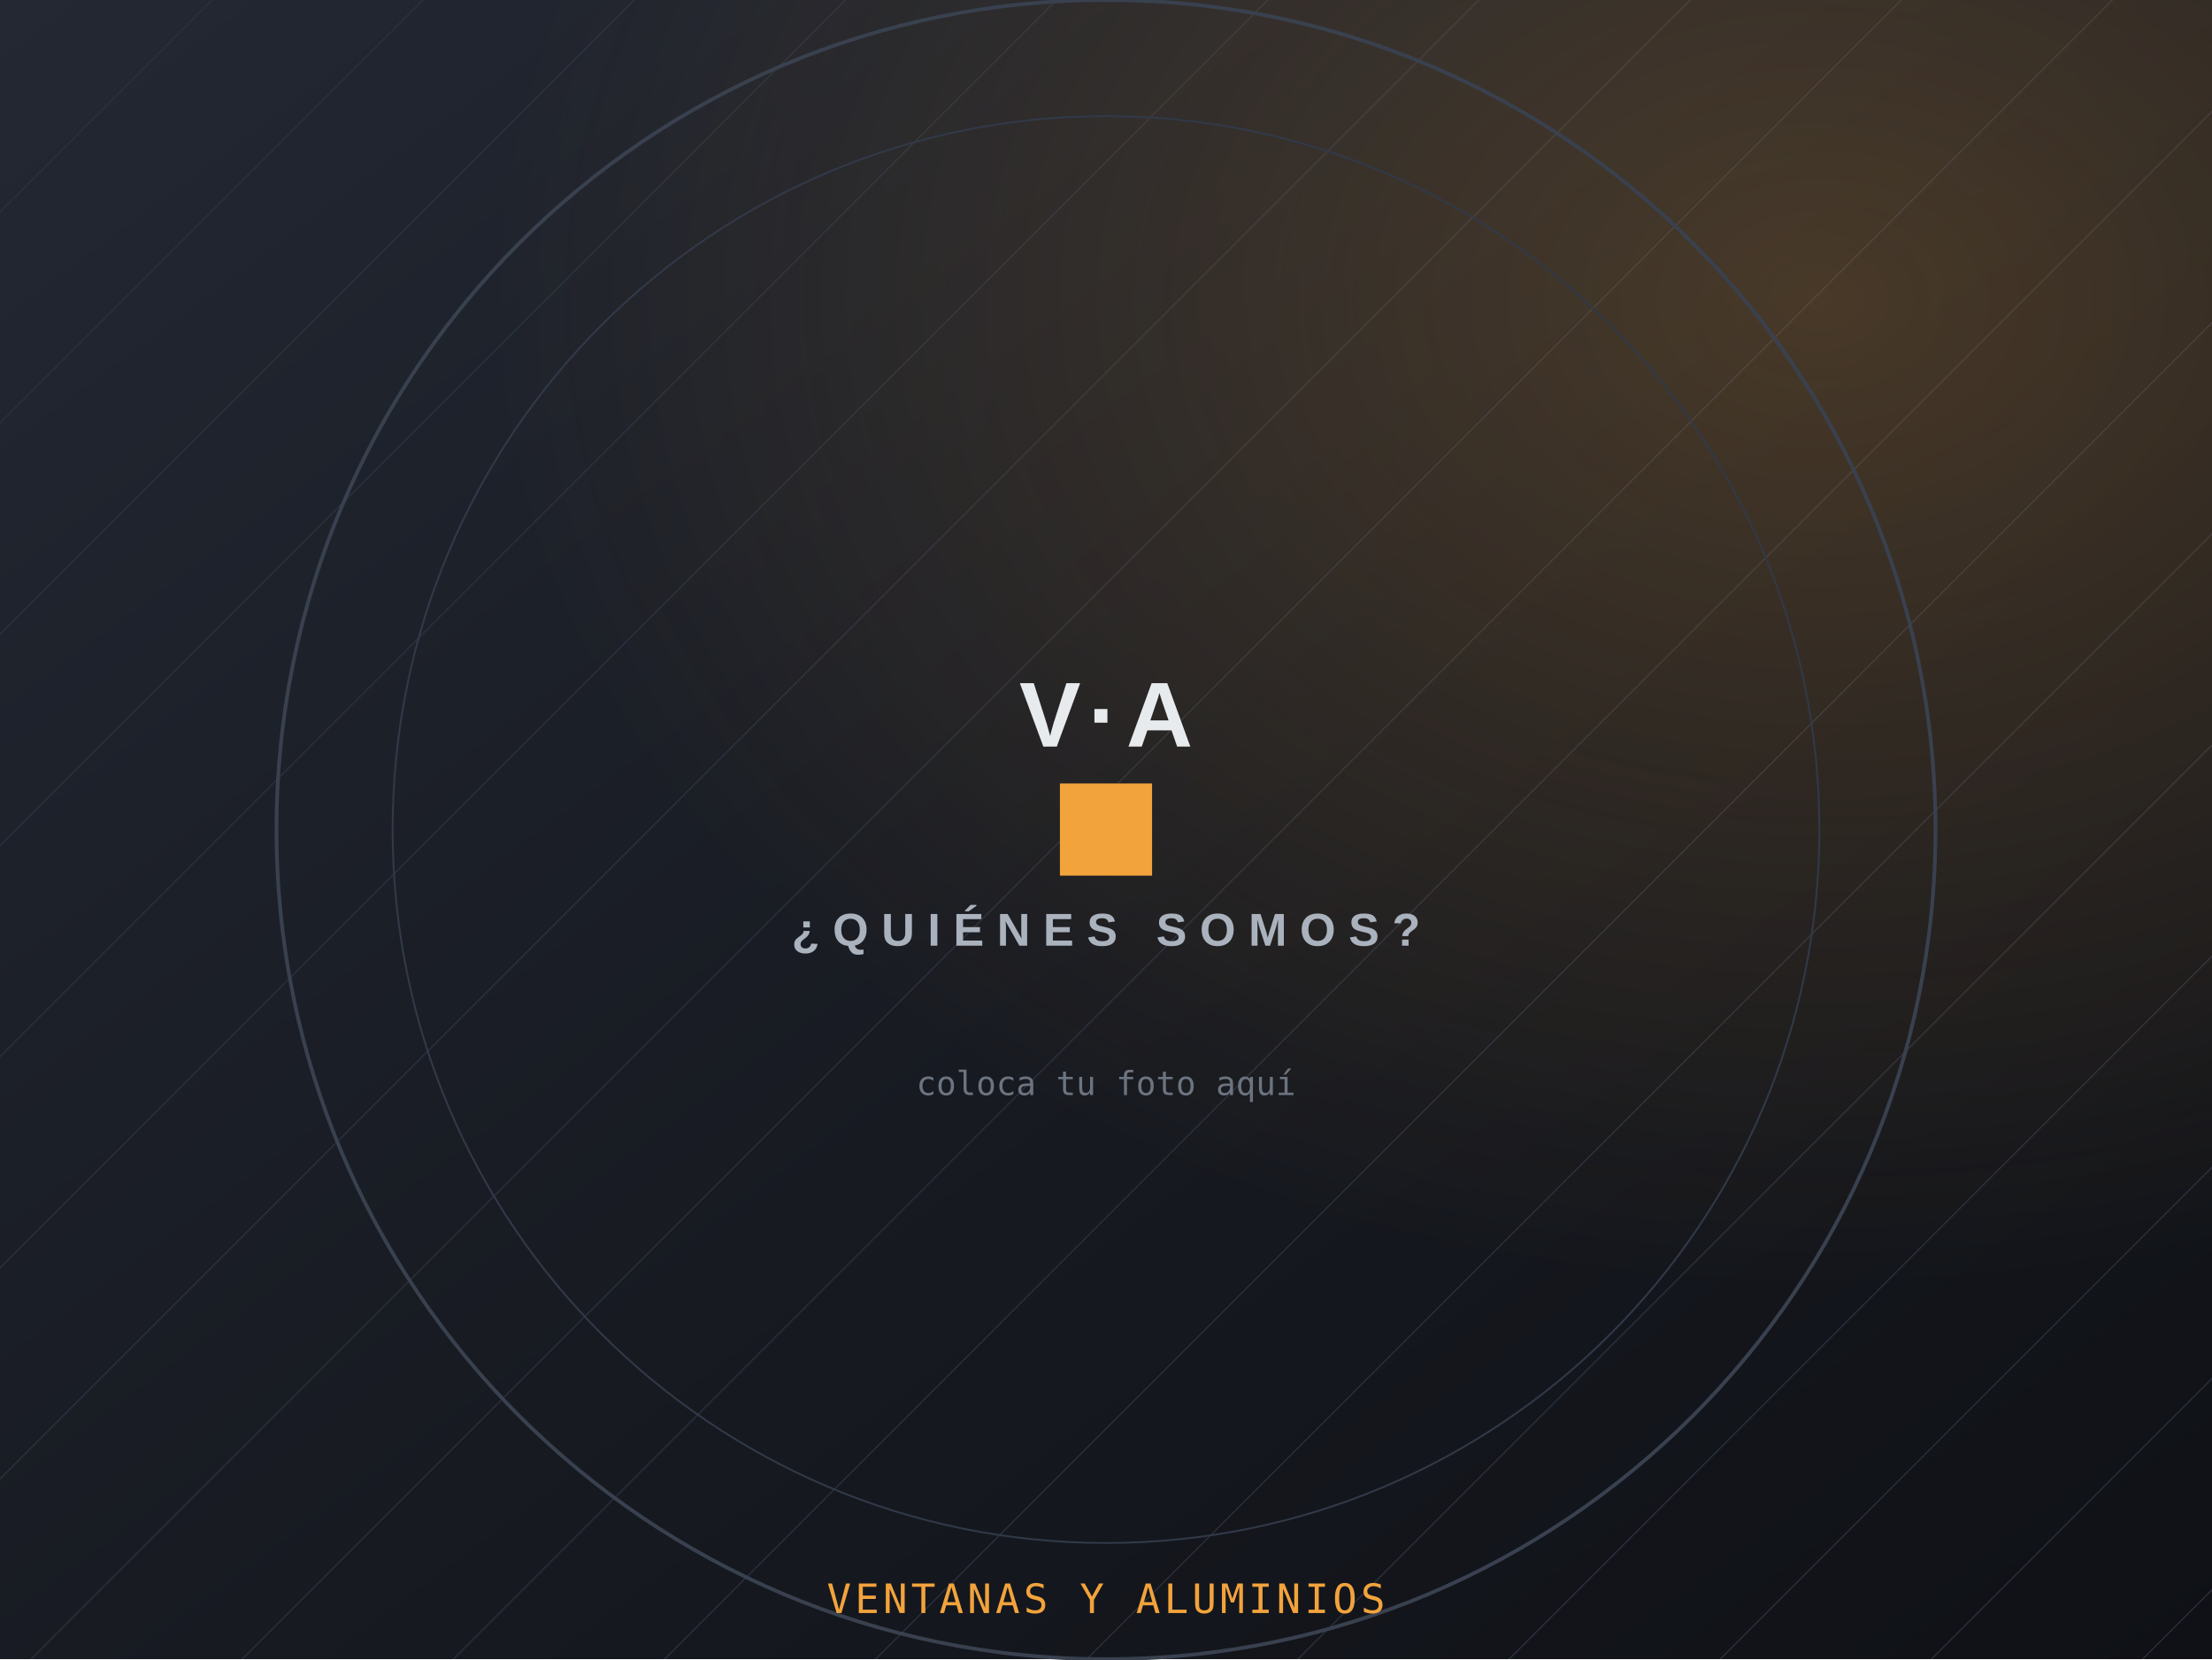
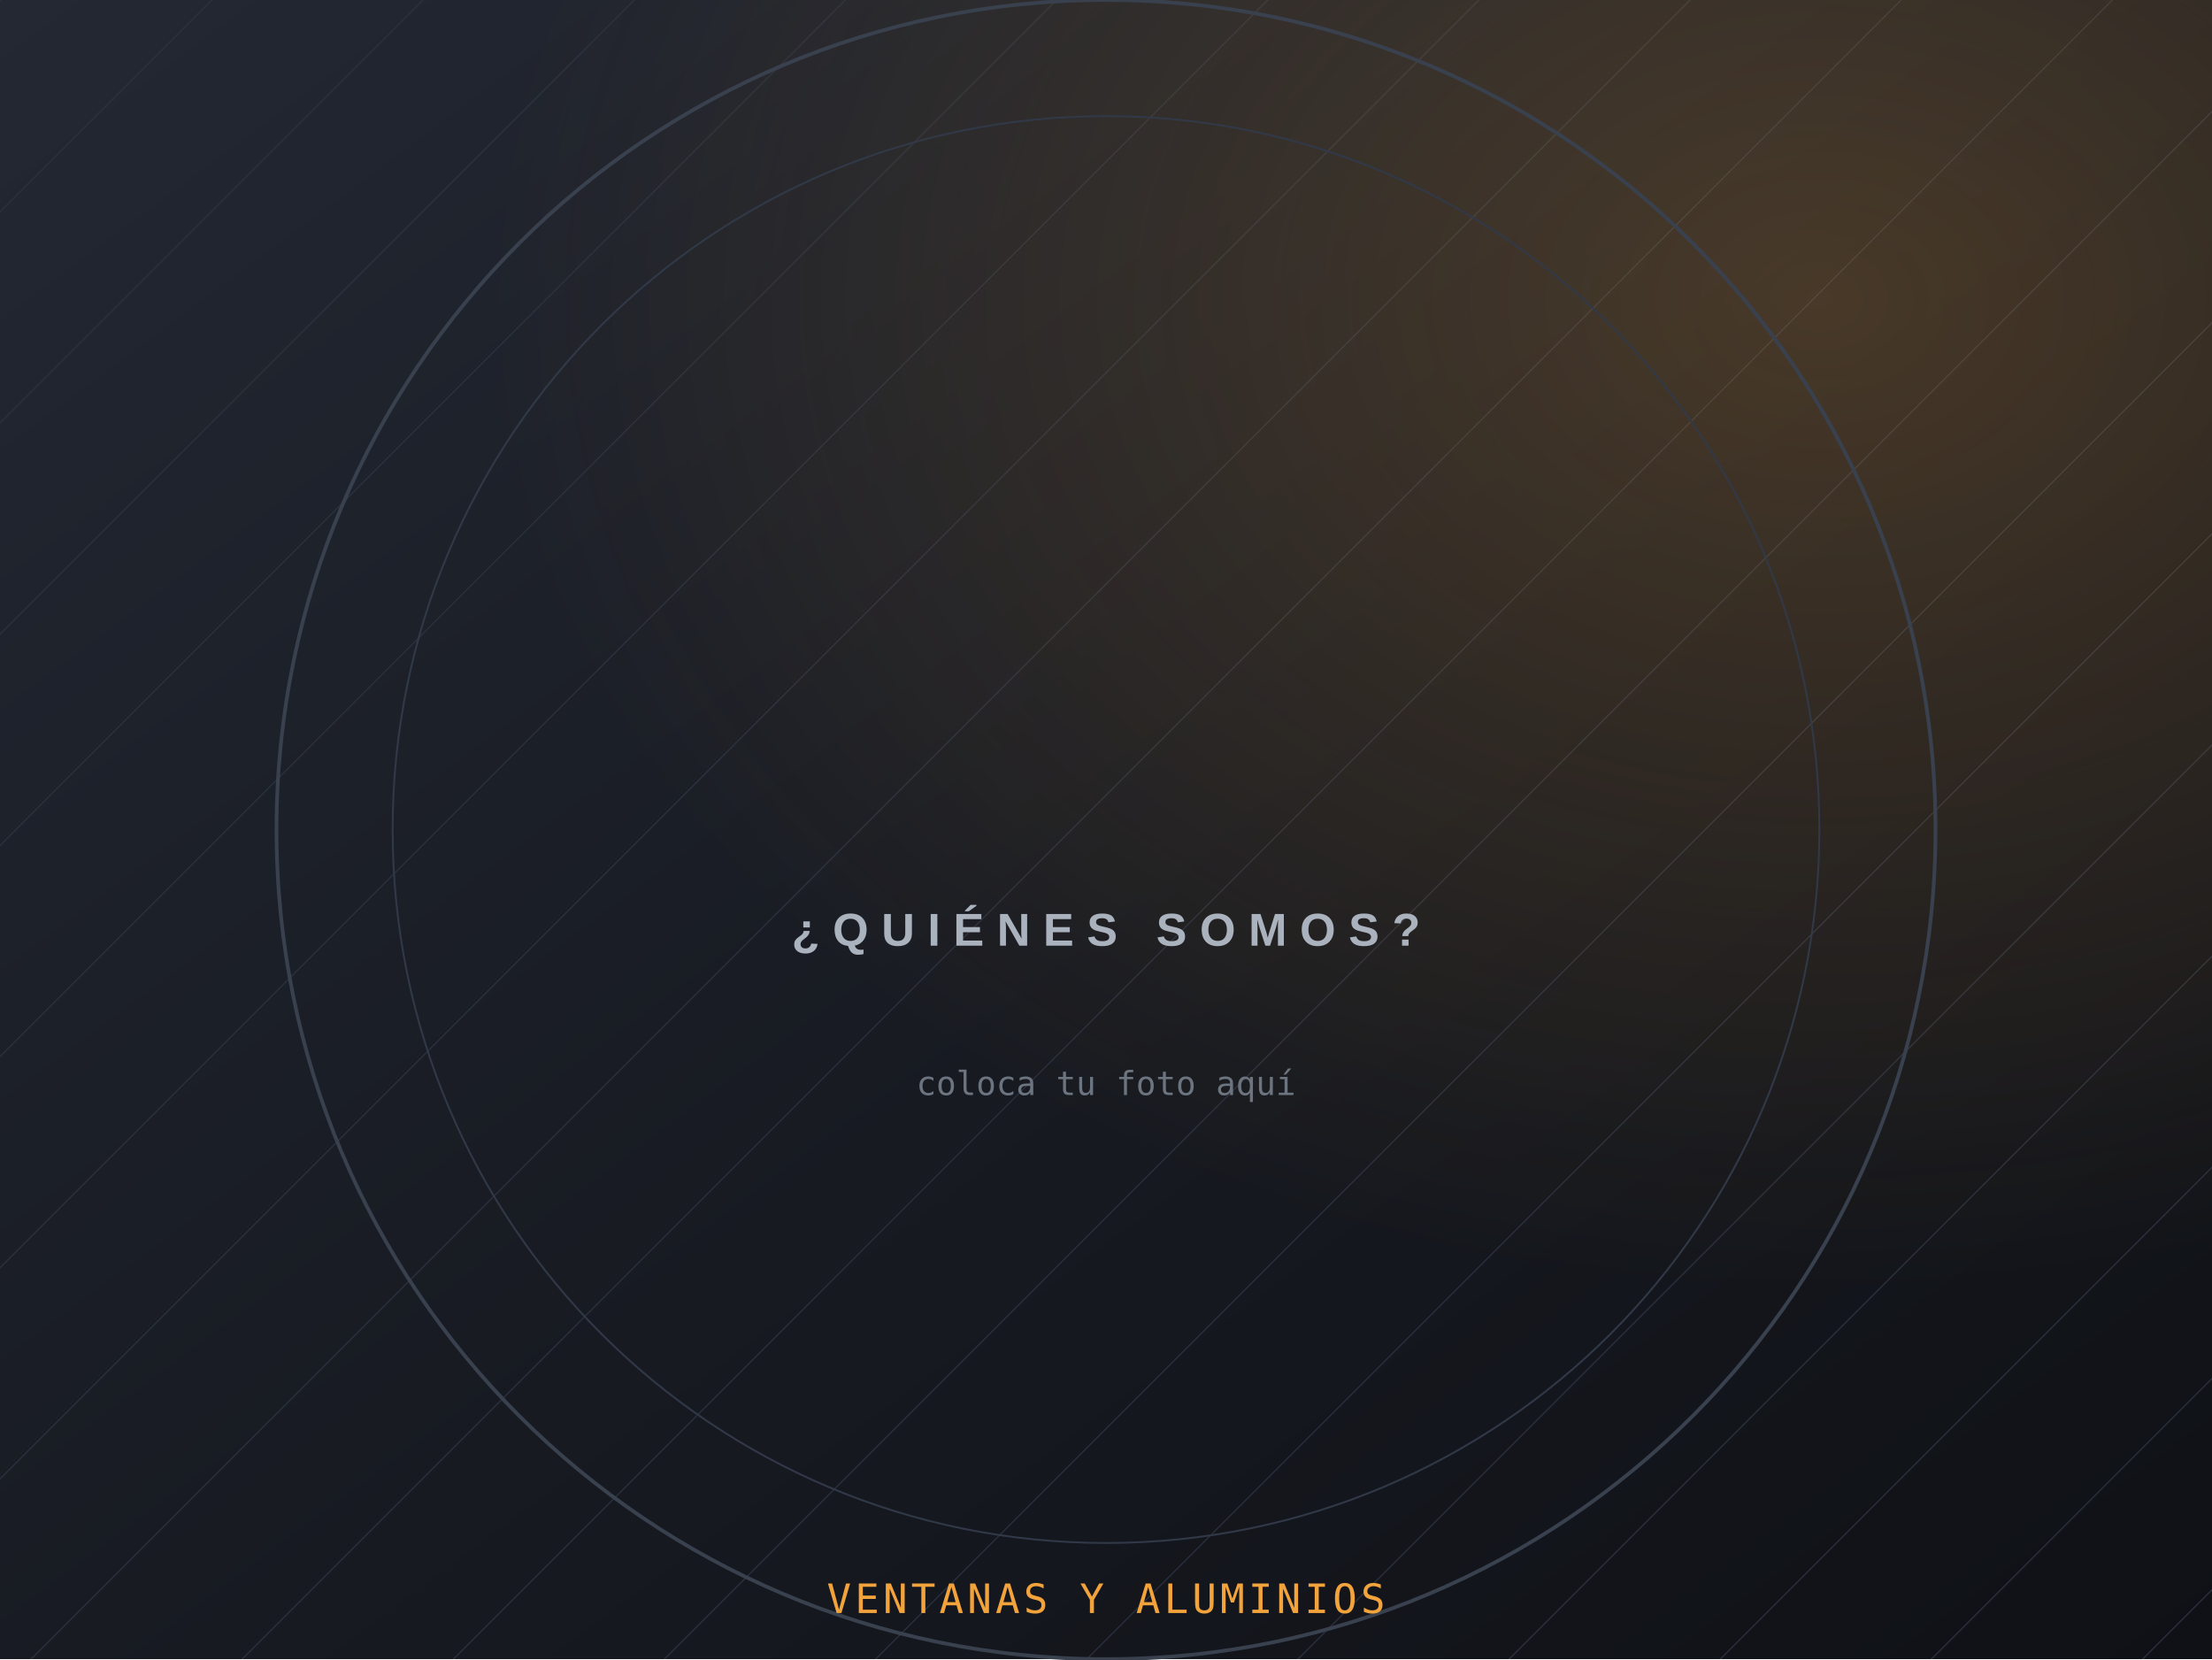
<svg xmlns="http://www.w3.org/2000/svg" width="1200" height="900" viewBox="0 0 1200 900" role="img" aria-label="¿Quiénes somos? — coloca tu foto aquí">
  <defs>
    <linearGradient id="g" x1="0" y1="0" x2="1" y2="1">
      <stop offset="0" stop-color="#232833" />
      <stop offset="0.55" stop-color="#171a21" />
      <stop offset="1" stop-color="#0f1116" />
    </linearGradient>
    <pattern id="lineas" width="81" height="81" patternUnits="userSpaceOnUse" patternTransform="rotate(45)">
      <line x1="0" y1="0" x2="0" y2="81" stroke="#2c3240" stroke-width="1.2" />
    </pattern>
    <radialGradient id="halo" cx="0.82" cy="0.18" r="0.6">
      <stop offset="0" stop-color="#f2a33c" stop-opacity="0.22" />
      <stop offset="1" stop-color="#f2a33c" stop-opacity="0" />
    </radialGradient>
  </defs>
  <rect width="1200" height="900" fill="url(#g)" />
  <rect width="1200" height="900" fill="url(#lineas)" />
  <rect width="1200" height="900" fill="url(#halo)" />
  <circle cx="600" cy="450" r="450" fill="none" stroke="#39414f" stroke-width="2" />
  <circle cx="600" cy="450" r="387" fill="none" stroke="#313948" stroke-width="1" />
-   <rect x="575" y="425" width="50" height="50" fill="#f2a33c" />
-   <text x="600" y="405" text-anchor="middle" fill="#e8ebee" font-family="Archivo, Arial, sans-serif" font-weight="800" font-size="50" letter-spacing="4">V·A</text>
  <text x="600" y="513" text-anchor="middle" fill="#aab2bd" font-family="Archivo, Arial, sans-serif" font-weight="600" font-size="25" letter-spacing="7">¿QUIÉNES SOMOS?</text>
  <text x="600" y="594" text-anchor="middle" fill="#6c7480" font-family="Space Mono, monospace" font-size="18">coloca tu foto aquí</text>
  <text x="600" y="875" text-anchor="middle" fill="#f2a33c" font-family="Space Mono, monospace" font-size="22" letter-spacing="2">VENTANAS Y ALUMINIOS</text>
</svg>
